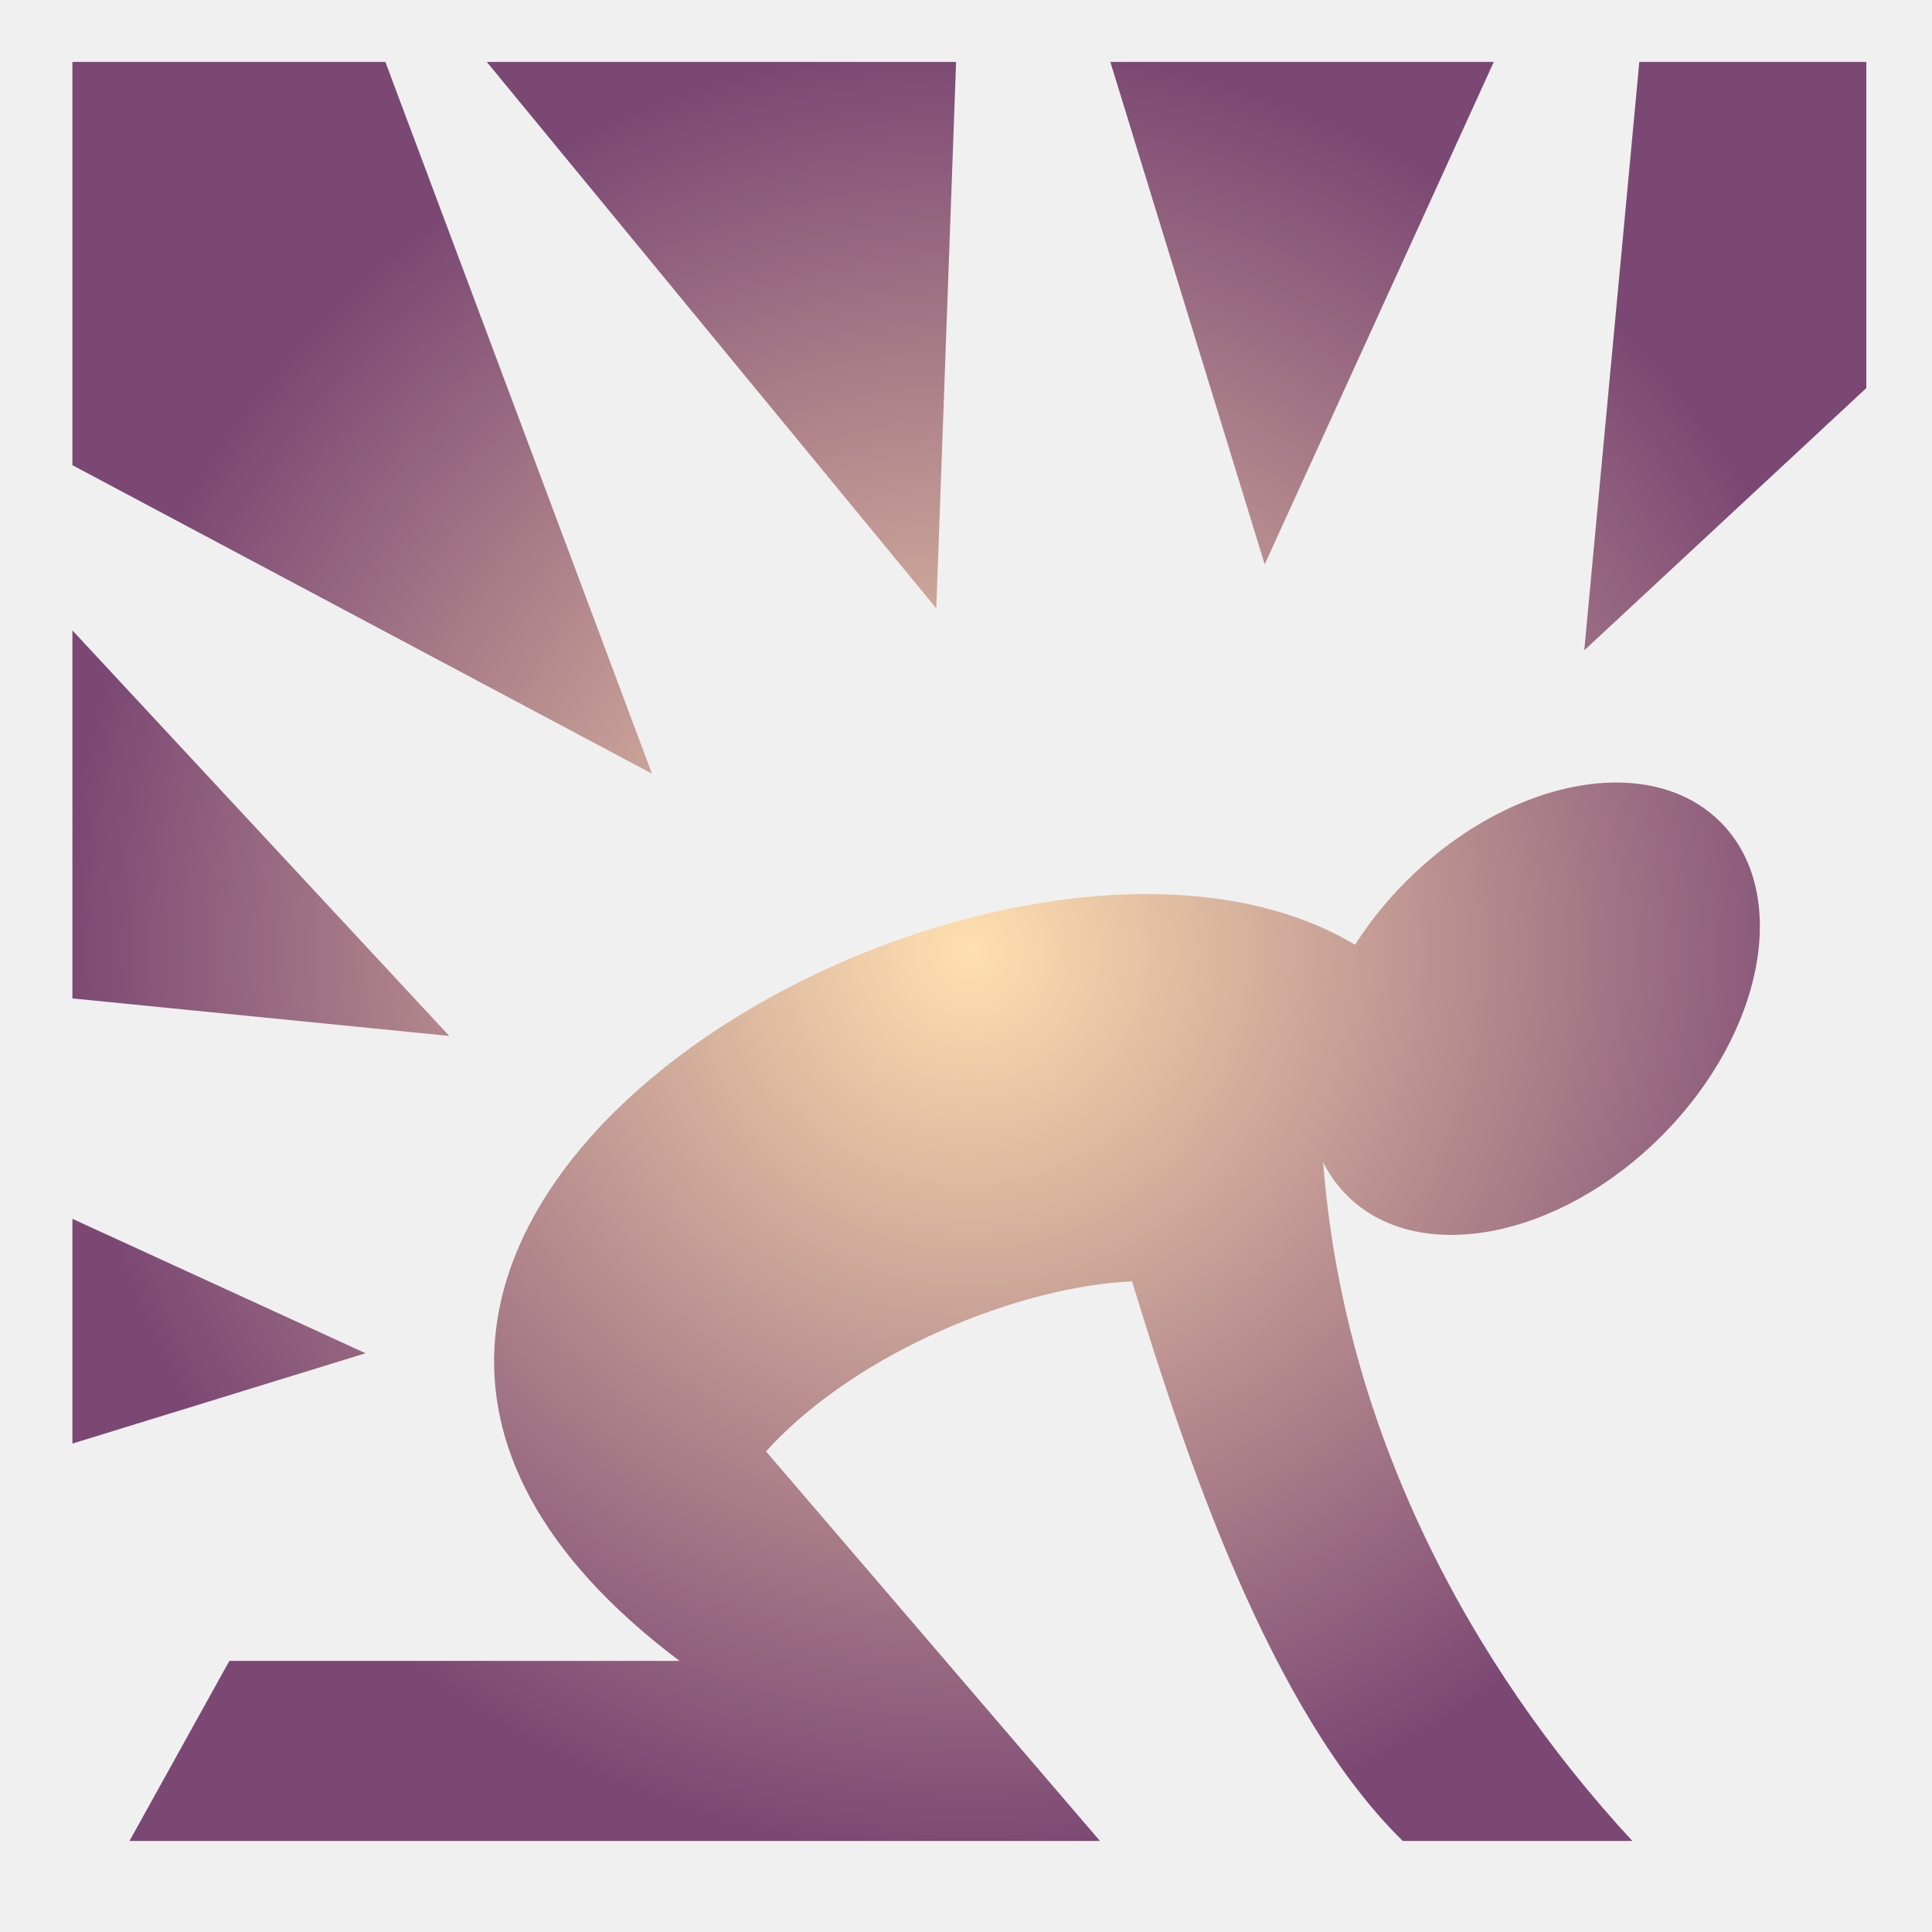
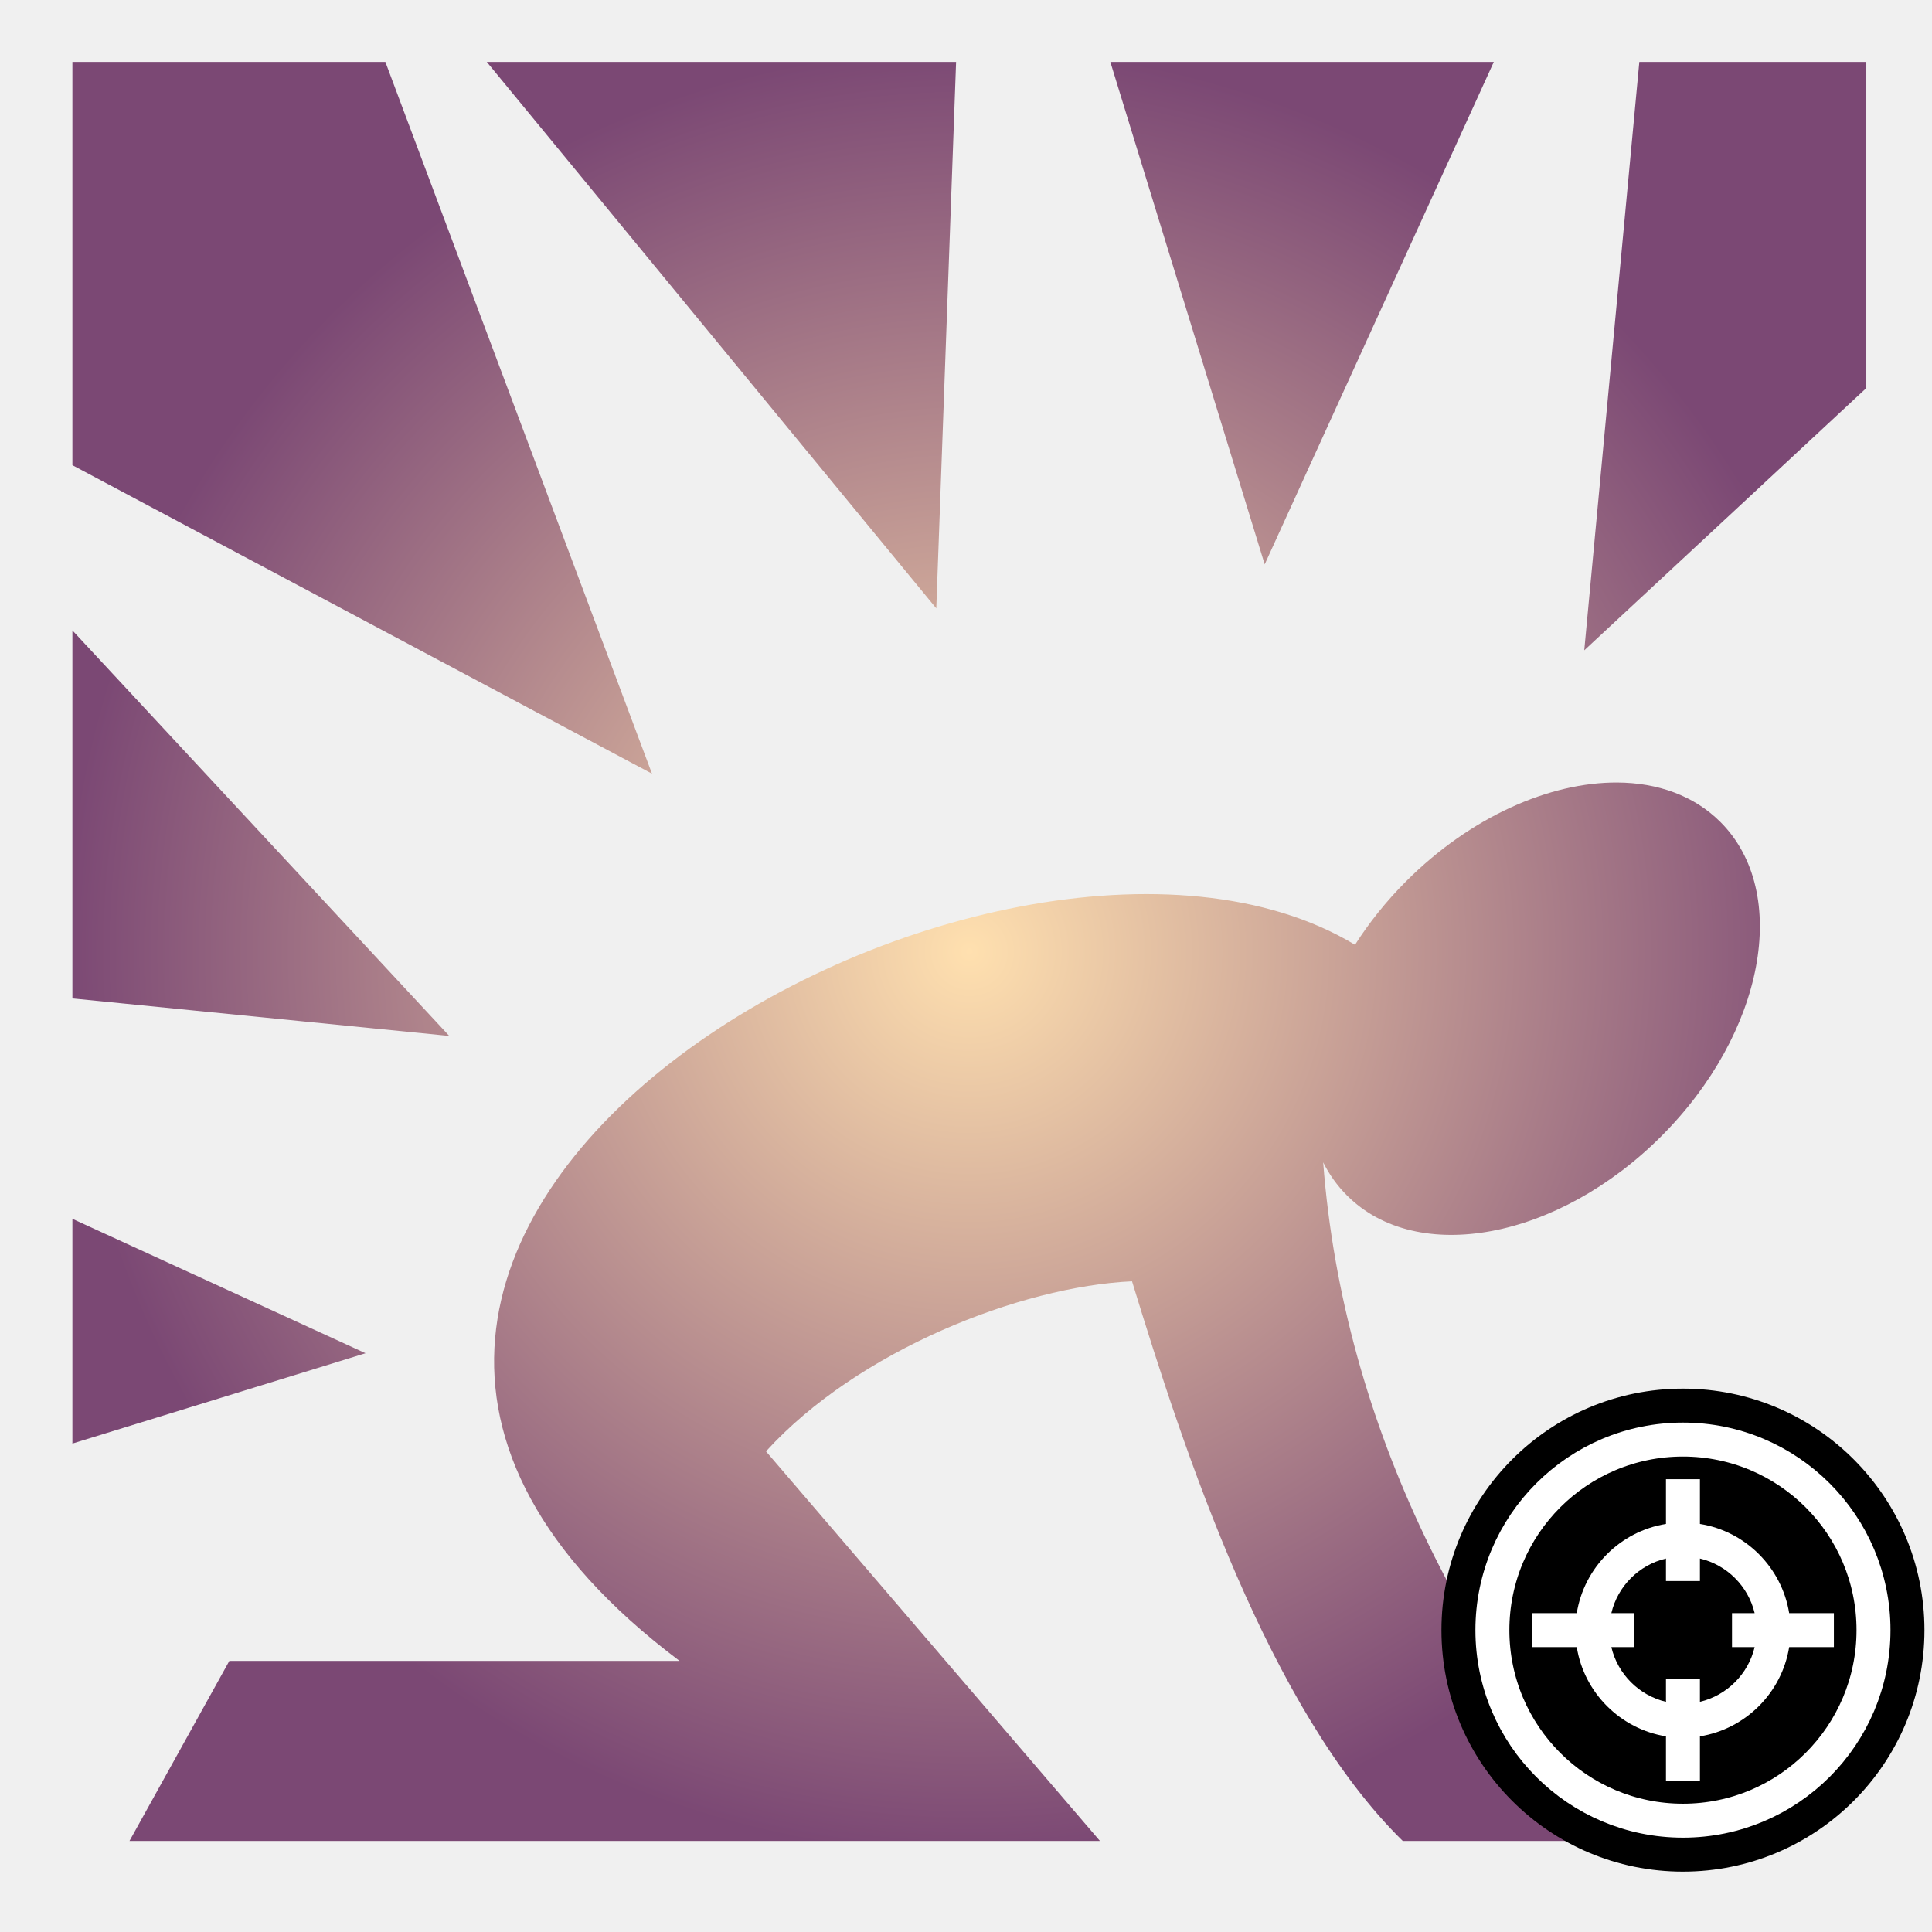
<svg xmlns="http://www.w3.org/2000/svg" style="height: 512px; width: 512px;" viewBox="0 0 512 512">
  <defs>
    <radialGradient id="lorc-oppression-gradient-1">
      <stop offset="0%" stop-color="#ffe0af" stop-opacity="1" />
      <stop offset="100%" stop-color="#7b4874" stop-opacity="1" />
    </radialGradient>
  </defs>
  <path d="M0 0h512v512H0z" fill="url(#pattern)" fill-opacity="1" />
  <g class="" style="" transform="translate(0,0)">
    <path d="M19.188 16.406V123.28l153.593 81.75-70.655-188.624H19.187zm109.812 0L248.125 161.22l5.25-144.814H129zm165.25 0l40.906 133.156 60.72-133.156H294.25zm140.188 0l-14.594 155.938 74.75-69.5V16.406h-60.156zM19.188 167.062v97.532l99.874 9.937L19.19 167.064zm409.406 40.313c-17.884-.094-38.853 9.07-55.938 26.156-5.305 5.307-9.826 10.998-13.562 16.845-93.737-56.476-329.936 76.333-179 189.78H60.78l-26.468 47.72H291.5L203 384.625c24.27-26.708 67.458-43.704 97-45.063 13.793 45.098 36.265 113.497 71.75 148.313h60.844c-43.07-46.547-76.538-109.09-81.938-179.844 1.616 3.237 3.72 6.19 6.313 8.783 18.662 18.663 55.944 11.648 83.28-15.688s34.35-64.618 15.688-83.28c-7-7-16.614-10.413-27.344-10.47zM19.188 323v59.563l77.687-23.938L19.187 323z" fill="url(#lorc-oppression-gradient-1)" />
  </g>
+   <g class="" style="" transform="translate(366,352)">
+     <g transform="translate(16, 16) scale(0.5, 0.5) rotate(0, 128, 128)">
+       <circle cx="128" cy="128" r="128" fill="#000" fill-opacity="1" />
+       <circle stroke="#fff" stroke-opacity="1" fill="#000" fill-opacity="1" stroke-width="18" cx="128" cy="128" r="101" />
+       <path fill="#fff" fill-opacity="1" d="M119 48v23.72C94.81 75.6 75.6 94.81 71.72 119H48v18h23.72c3.87 24.2 23.09 43.4 47.28 47.3V208h18v-23.7c24.2-3.9 43.4-23.1 47.3-47.3H208v-18h-23.7c-3.9-24.19-23.1-43.41-47.3-47.28V48h-18zm0 42.05V102h18V90.05c14.3 3.36 25.6 14.65 29 28.95h-12v18h12c-3.4 14.3-14.7 25.6-29 29v-12h-18v12c-14.3-3.4-25.59-14.7-28.95-29H102v-18H90.05c3.36-14.3 14.65-25.59 28.95-28.95z" />
+     </g>
+   </g>
</svg>
